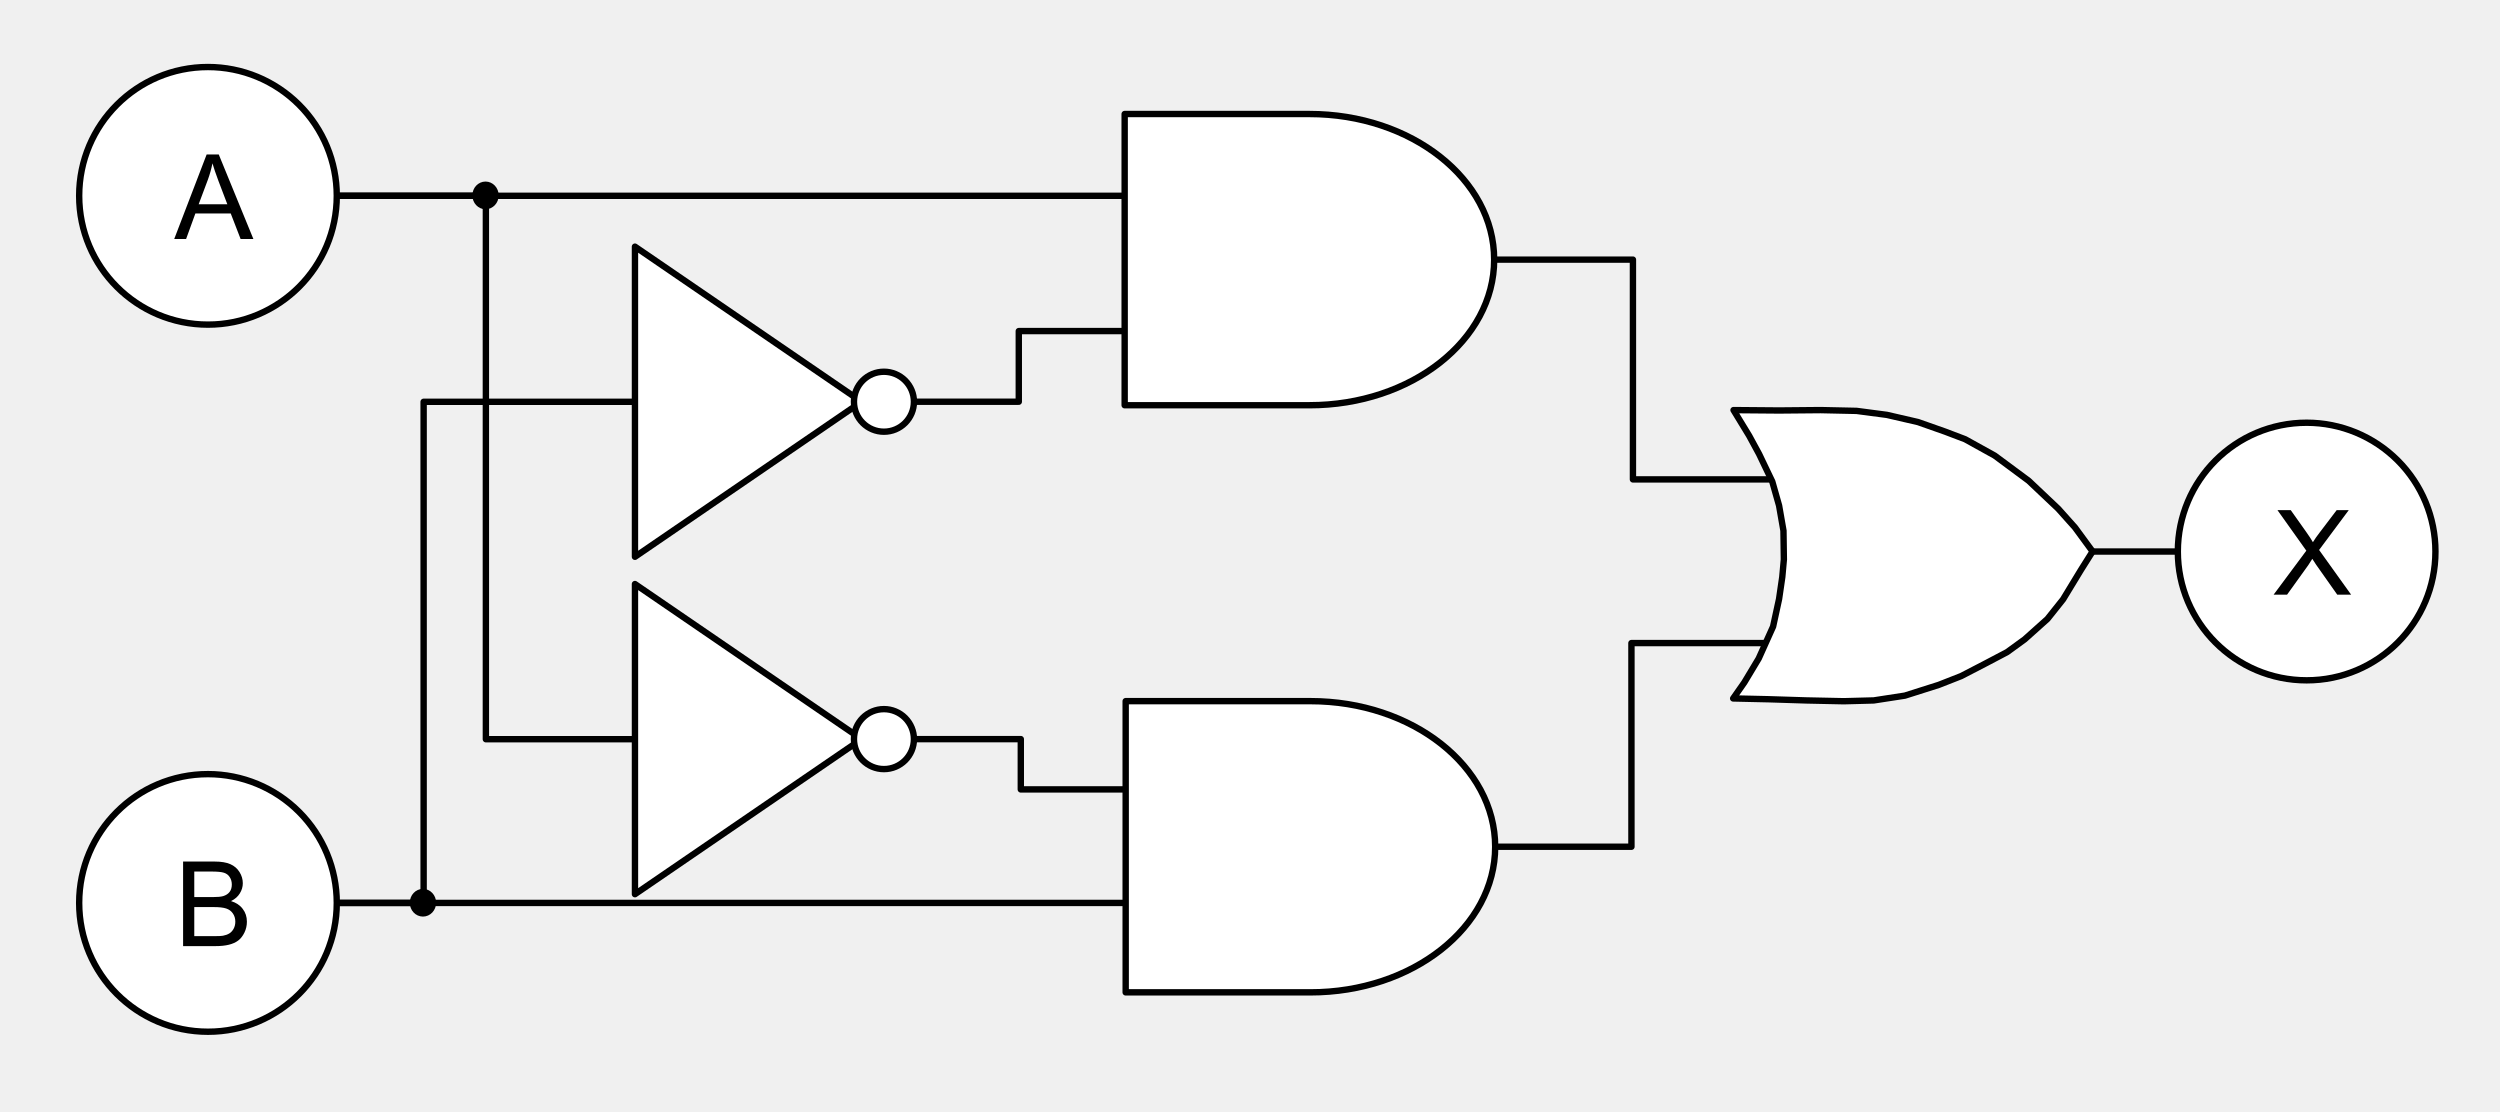
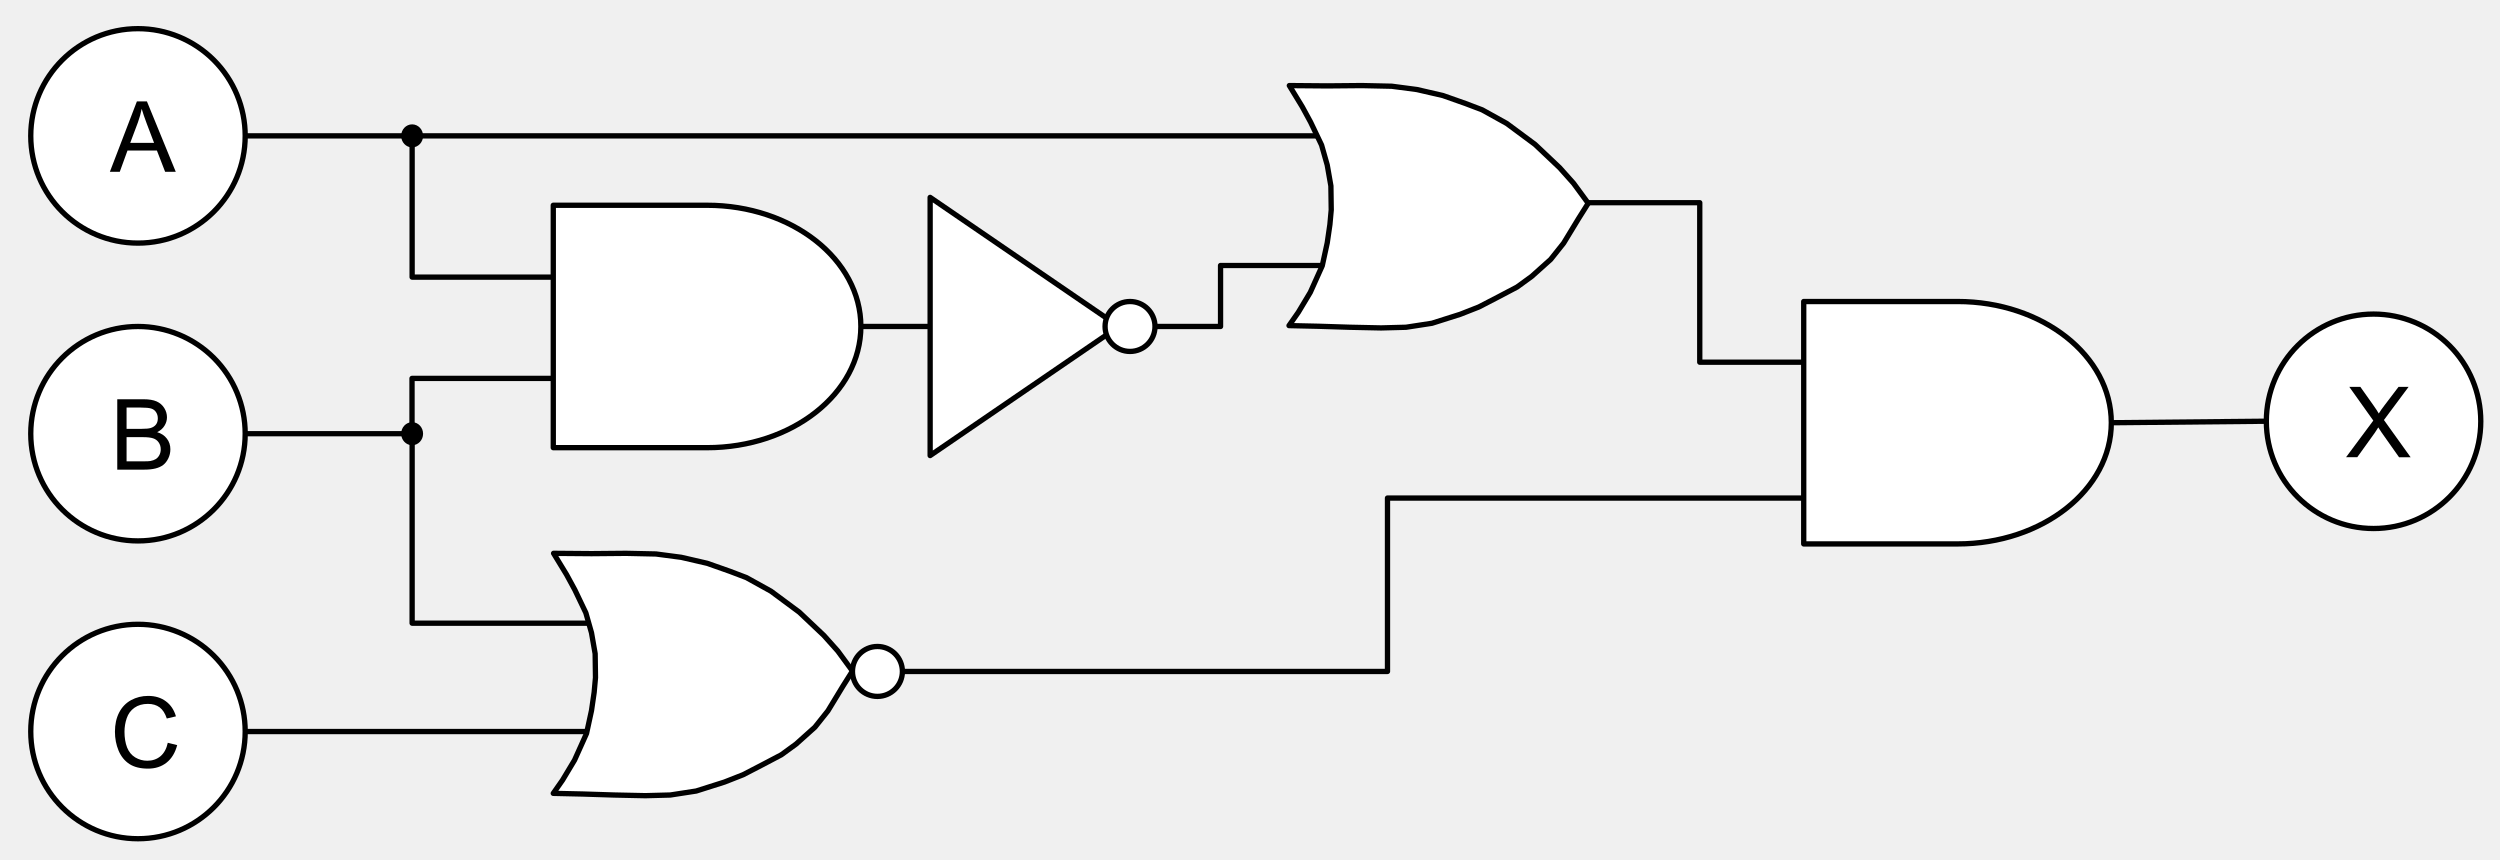
- <svg xmlns="http://www.w3.org/2000/svg" version="1.1" viewBox="0.0 0.0 391.244 173.924" fill="none" stroke="none" stroke-linecap="square" stroke-miterlimit="10">
+ <svg xmlns="http://www.w3.org/2000/svg" version="1.1" viewBox="0.0 0.0 470.0 161.614" fill="none" stroke="none" stroke-linecap="square" stroke-miterlimit="10">
  <clipPath id="p.0">
-     <path d="m0 0l391.244 0l0 173.924l-391.244 0l0 -173.924z" clip-rule="nonzero" />
+     <path d="m0 0l470.0 0l0 161.614l-470.0 0l0 -161.614z" clip-rule="nonzero" />
  </clipPath>
  <g clip-path="url(#p.0)">
-     <path fill="#000000" fill-opacity="0.0" d="m0 0l391.244 0l0 173.924l-391.244 0z" fill-rule="evenodd" />
-     <path fill="#000000" fill-opacity="0.0" d="m52.706 30.646l23.332 0l0 85.039l23.345 0" fill-rule="evenodd" />
-     <path fill="#000000" fill-opacity="0.0" d="m52.706 141.307l13.591 0l0 -78.425l33.087 0" fill-rule="evenodd" />
-     <path fill="#000000" fill-opacity="0.0" d="m143.029 62.869l16.409 0l0 -11.055l16.409 0" fill-rule="evenodd" />
-     <path id="wire-N1-A1" stroke="#000000" stroke-width="1.0" stroke-linejoin="round" stroke-linecap="butt" d="m143.029 62.869l16.409 0l0 -11.055l16.409 0" fill-rule="evenodd" />
-     <path fill="#000000" fill-opacity="0.0" d="m143.029 115.669l16.724 0l0 7.874l16.724 0" fill-rule="evenodd" />
-     <path id="wire-N2-A2" stroke="#000000" stroke-width="1.0" stroke-linejoin="round" stroke-linecap="butt" d="m143.029 115.669l16.724 0l0 7.874l16.724 0" fill-rule="evenodd" />
-     <path fill="#000000" fill-opacity="0.0" d="m233.993 132.514l21.323 0l0 -31.874l21.323 0" fill-rule="evenodd" />
-     <path id="wire-A2-O1" stroke="#000000" stroke-width="1.0" stroke-linejoin="round" stroke-linecap="butt" d="m233.993 132.514l21.323 0l0 -31.874l21.323 0" fill-rule="evenodd" />
-     <path fill="#000000" fill-opacity="0.0" d="m233.834 40.632l21.717 0l0 34.394l21.717 0" fill-rule="evenodd" />
-     <path id="wire-A1-O1" stroke="#000000" stroke-width="1.0" stroke-linejoin="round" stroke-linecap="butt" d="m233.834 40.632l21.717 0l0 34.394l21.717 0" fill-rule="evenodd" />
-     <path fill="#000000" fill-opacity="0.0" d="m52.706 30.646l123.654 0" fill-rule="evenodd" />
-     <g id="wire-A" stroke="#000000" stroke-width="1.0" stroke-linejoin="round" stroke-linecap="butt">
-       <path d="m52.706 30.646l23.332 0l0 85.039l23.345 0" fill-rule="evenodd" />
-       <path d="m52.706 30.646l123.654 0" fill-rule="evenodd" />
-     </g>
-     <path fill="#000000" fill-opacity="0.0" d="m52.706 141.307l123.654 0" fill-rule="evenodd" />
-     <g id="wire-B" stroke="#000000" stroke-width="1.0" stroke-linejoin="round" stroke-linecap="butt">
-       <path d="m52.706 141.307l13.591 0l0 -78.425l33.087 0" fill-rule="evenodd" />
-       <path d="m52.706 141.307l123.654 0" fill-rule="evenodd" />
-     </g>
-     <path fill="#000000" fill-opacity="0.0" d="m327.567 86.312l13.26 0" fill-rule="evenodd" />
-     <path id="wire-O1-X" stroke="#000000" stroke-width="1.0" stroke-linejoin="round" stroke-linecap="butt" d="m327.567 86.312l13.26 0" fill-rule="evenodd" />
-     <path fill="#000000" d="m75.984 32.25l0 0c-0.861 0 -1.559 -0.747 -1.559 -1.669l0 0c0 -0.922 0.698 -1.669 1.559 -1.669l0 0c0.861 0 1.559 0.747 1.559 1.669l0 0c0 0.922 -0.698 1.669 -1.559 1.669z" fill-rule="evenodd" />
-     <path stroke="#000000" stroke-width="1.0" stroke-linejoin="round" stroke-linecap="butt" d="m75.984 32.25l0 0c-0.861 0 -1.559 -0.747 -1.559 -1.669l0 0c0 -0.922 0.698 -1.669 1.559 -1.669l0 0c0.861 0 1.559 0.747 1.559 1.669l0 0c0 0.922 -0.698 1.669 -1.559 1.669z" fill-rule="evenodd" />
-     <path fill="#000000" d="m66.192 142.944l0 0c-0.861 0 -1.559 -0.747 -1.559 -1.669l0 0c0 -0.922 0.698 -1.669 1.559 -1.669l0 0c0.861 0 1.559 0.747 1.559 1.669l0 0c0 0.922 -0.698 1.669 -1.559 1.669z" fill-rule="evenodd" />
-     <path stroke="#000000" stroke-width="1.0" stroke-linejoin="round" stroke-linecap="butt" d="m66.192 142.944l0 0c-0.861 0 -1.559 -0.747 -1.559 -1.669l0 0c0 -0.922 0.698 -1.669 1.559 -1.669l0 0c0.861 0 1.559 0.747 1.559 1.669l0 0c0 0.922 -0.698 1.669 -1.559 1.669z" fill-rule="evenodd" />
-     <path fill="#ffffff" d="m176.007 17.844l28.913 0l0 0c15.968 0 28.913 10.202 28.913 22.787c0 12.585 -12.945 22.787 -28.913 22.787l-28.913 0z" fill-rule="evenodd" />
-     <path id="gate-A1" stroke="#000000" stroke-width="1.0" stroke-linejoin="round" stroke-linecap="butt" d="m176.007 17.844l28.913 0l0 0c15.968 0 28.913 10.202 28.913 22.787c0 12.585 -12.945 22.787 -28.913 22.787l-28.913 0z" fill-rule="evenodd" />
-     <path fill="#ffffff" d="m99.37 38.601l35.465 24.268l-35.465 24.268z" fill-rule="evenodd" />
-     <path stroke="#000000" stroke-width="1.0" stroke-linejoin="round" stroke-linecap="butt" d="m99.37 38.601l35.465 24.268l-35.465 24.268z" fill-rule="evenodd" />
-     <path fill="#ffffff" d="m133.643 62.869l0 0c0 -2.592 2.101 -4.693 4.693 -4.693l0 0c1.245 0 2.438 0.494 3.318 1.375c0.88 0.88 1.375 2.074 1.375 3.318l0 0c0 2.592 -2.101 4.693 -4.693 4.693l0 0c-2.592 0 -4.693 -2.101 -4.693 -4.693z" fill-rule="evenodd" />
-     <path stroke="#000000" stroke-width="1.0" stroke-linejoin="round" stroke-linecap="butt" d="m133.643 62.869l0 0c0 -2.592 2.101 -4.693 4.693 -4.693l0 0c1.245 0 2.438 0.494 3.318 1.375c0.88 0.88 1.375 2.074 1.375 3.318l0 0c0 2.592 -2.101 4.693 -4.693 4.693l0 0c-2.592 0 -4.693 -2.101 -4.693 -4.693z" fill-rule="evenodd" />
-     <path fill="#ffffff" d="m327.484 86.303l-2.751 -3.751l-2.625 -2.937l-4.625 -4.375l-5.312 -3.937l-4.625 -2.562l-3.126 -1.189l-4.249 -1.499l-4.877 -1.126l-4.748 -0.625l-5.625 -0.123l-6.501 0.06l-7.126 -0.06l2.438 4.0l1.562 2.874l2.063 4.312l1.063 3.751l0.688 3.937l0.063 4.499l-0.249 2.751l-0.501 3.438l-0.937 4.312l-2.249 5.0l-2.252 3.751l-1.748 2.499l5.562 0.126l5.874 0.186l5.877 0.126l4.688 -0.126l4.874 -0.751l5.312 -1.685l3.501 -1.375l3.625 -1.877l3.562 -1.874l2.751 -2.0l3.562 -3.189l2.438 -3.06l2.811 -4.625z" fill-rule="evenodd" />
-     <path id="gate-O1" stroke="#000000" stroke-width="1.0" stroke-linejoin="round" stroke-linecap="butt" d="m327.484 86.303l-2.751 -3.751l-2.625 -2.937l-4.625 -4.375l-5.312 -3.937l-4.625 -2.562l-3.126 -1.189l-4.249 -1.499l-4.877 -1.126l-4.748 -0.625l-5.625 -0.123l-6.501 0.06l-7.126 -0.06l2.438 4.0l1.562 2.874l2.063 4.312l1.063 3.751l0.688 3.937l0.063 4.499l-0.249 2.751l-0.501 3.438l-0.937 4.312l-2.249 5.0l-2.252 3.751l-1.748 2.499l5.562 0.126l5.874 0.186l5.877 0.126l4.688 -0.126l4.874 -0.751l5.312 -1.685l3.501 -1.375l3.625 -1.877l3.562 -1.874l2.751 -2.0l3.562 -3.189l2.438 -3.06l2.811 -4.625z" fill-rule="evenodd" />
-     <path fill="#ffffff" d="m99.37 91.402l35.465 24.268l-35.465 24.268z" fill-rule="evenodd" />
-     <path stroke="#000000" stroke-width="1.0" stroke-linejoin="round" stroke-linecap="butt" d="m99.37 91.402l35.465 24.268l-35.465 24.268z" fill-rule="evenodd" />
-     <path fill="#ffffff" d="m133.643 115.669l0 0c0 -2.592 2.101 -4.693 4.693 -4.693l0 0c1.245 0 2.438 0.494 3.318 1.375c0.88 0.88 1.375 2.074 1.375 3.318l0 0c0 2.592 -2.101 4.693 -4.693 4.693l0 0c-2.592 0 -4.693 -2.101 -4.693 -4.693z" fill-rule="evenodd" />
-     <path stroke="#000000" stroke-width="1.0" stroke-linejoin="round" stroke-linecap="butt" d="m133.643 115.669l0 0c0 -2.592 2.101 -4.693 4.693 -4.693l0 0c1.245 0 2.438 0.494 3.318 1.375c0.88 0.88 1.375 2.074 1.375 3.318l0 0c0 2.592 -2.101 4.693 -4.693 4.693l0 0c-2.592 0 -4.693 -2.101 -4.693 -4.693z" fill-rule="evenodd" />
-     <path fill="#ffffff" d="m176.166 109.727l28.913 0l0 0c15.968 0 28.913 10.202 28.913 22.787c0 12.585 -12.945 22.787 -28.913 22.787l-28.913 0z" fill-rule="evenodd" />
-     <path id="gate-A2" stroke="#000000" stroke-width="1.0" stroke-linejoin="round" stroke-linecap="butt" d="m176.166 109.727l28.913 0l0 0c15.968 0 28.913 10.202 28.913 22.787c0 12.585 -12.945 22.787 -28.913 22.787l-28.913 0z" fill-rule="evenodd" />
-     <path fill="#ffffff" d="m12.391 30.646l0 0c0 -11.133 9.025 -20.157 20.157 -20.157l0 0c5.346 0 10.473 2.124 14.253 5.904c3.78 3.78 5.904 8.907 5.904 14.253l0 0c0 11.133 -9.025 20.157 -20.157 20.157l0 0c-11.133 0 -20.157 -9.025 -20.157 -20.157z" fill-rule="evenodd" />
-     <path id="in-A" stroke="#000000" stroke-width="1.0" stroke-linejoin="round" stroke-linecap="butt" d="m12.391 30.646l0 0c0 -11.133 9.025 -20.157 20.157 -20.157l0 0c5.346 0 10.473 2.124 14.253 5.904c3.78 3.78 5.904 8.907 5.904 14.253l0 0c0 11.133 -9.025 20.157 -20.157 20.157l0 0c-11.133 0 -20.157 -9.025 -20.157 -20.157z" fill-rule="evenodd" />
-     <path fill="#000000" d="m27.264 37.404l5.078 -13.234l1.891 0l5.422 13.234l-2.0 0l-1.547 -4.0l-5.531 0l-1.453 4.0l-1.859 0zm3.828 -5.438l4.484 0l-1.391 -3.656q-0.625 -1.672 -0.938 -2.75q-0.25 1.281 -0.703 2.531l-1.453 3.875z" fill-rule="nonzero" />
-     <path fill="#ffffff" d="m12.391 141.307l0 0c0 -11.133 9.025 -20.157 20.157 -20.157l0 0c5.346 0 10.473 2.124 14.253 5.904c3.78 3.78 5.904 8.907 5.904 14.253l0 0c0 11.133 -9.025 20.157 -20.157 20.157l0 0c-11.133 0 -20.157 -9.025 -20.157 -20.157z" fill-rule="evenodd" />
-     <path id="in-B" stroke="#000000" stroke-width="1.0" stroke-linejoin="round" stroke-linecap="butt" d="m12.391 141.307l0 0c0 -11.133 9.025 -20.157 20.157 -20.157l0 0c5.346 0 10.473 2.124 14.253 5.904c3.78 3.78 5.904 8.907 5.904 14.253l0 0c0 11.133 -9.025 20.157 -20.157 20.157l0 0c-11.133 0 -20.157 -9.025 -20.157 -20.157z" fill-rule="evenodd" />
-     <path fill="#000000" d="m28.654 148.065l0 -13.234l4.953 0q1.516 0 2.438 0.406q0.922 0.406 1.438 1.234q0.516 0.828 0.516 1.75q0 0.844 -0.469 1.594q-0.453 0.75 -1.375 1.203q1.188 0.359 1.828 1.219q0.656 0.844 0.656 2.0q0 0.922 -0.391 1.719q-0.391 0.797 -0.969 1.234q-0.578 0.438 -1.453 0.656q-0.875 0.219 -2.125 0.219l-5.047 0zm1.75 -7.672l2.859 0q1.156 0 1.672 -0.156q0.656 -0.203 1.0 -0.656q0.344 -0.453 0.344 -1.156q0 -0.656 -0.328 -1.156q-0.312 -0.5 -0.906 -0.688q-0.578 -0.188 -2.0 -0.188l-2.641 0l0 4.0zm0 6.109l3.297 0q0.844 0 1.188 -0.062q0.594 -0.109 1.0 -0.359q0.406 -0.25 0.672 -0.734q0.266 -0.484 0.266 -1.109q0 -0.75 -0.391 -1.297q-0.375 -0.547 -1.047 -0.766q-0.672 -0.219 -1.922 -0.219l-3.063 0l0 4.547z" fill-rule="nonzero" />
-     <path fill="#ffffff" d="m340.826 86.312l0 0c0 -11.133 9.025 -20.157 20.157 -20.157l0 0c5.346 0 10.473 2.124 14.254 5.904c3.78 3.78 5.904 8.907 5.904 14.253l0 0c0 11.133 -9.025 20.157 -20.158 20.157l0 0c-11.133 0 -20.157 -9.025 -20.157 -20.157z" fill-rule="evenodd" />
-     <path id="out-X" stroke="#000000" stroke-width="1.0" stroke-linejoin="round" stroke-linecap="butt" d="m340.826 86.312l0 0c0 -11.133 9.025 -20.157 20.157 -20.157l0 0c5.346 0 10.473 2.124 14.254 5.904c3.78 3.78 5.904 8.907 5.904 14.253l0 0c0 11.133 -9.025 20.157 -20.158 20.157l0 0c-11.133 0 -20.157 -9.025 -20.157 -20.157z" fill-rule="evenodd" />
-     <path fill="#000000" d="m355.809 93.07l5.125 -6.891l-4.516 -6.344l2.078 0l2.406 3.391q0.75 1.062 1.062 1.625q0.438 -0.719 1.047 -1.5l2.672 -3.516l1.891 0l-4.641 6.234l5.016 7.0l-2.172 0l-3.328 -4.719q-0.281 -0.406 -0.578 -0.891q-0.453 0.719 -0.641 1.0l-3.312 4.609l-2.109 0z" fill-rule="nonzero" />
+     <path fill="#000000" fill-opacity="0.0" d="m0 0l470.0 0l0 161.614l-470.0 0z" fill-rule="evenodd" />
+     <path fill="#000000" fill-opacity="0.0" d="m396.927 79.472l29.134 -0.283" fill-rule="evenodd" />
+     <path id="wire-A2-X" stroke="#000000" stroke-width="1.0" stroke-linejoin="round" stroke-linecap="butt" d="m396.927 79.472l29.134 -0.283" fill-rule="evenodd" />
+     <path fill="#000000" fill-opacity="0.0" d="m161.843 61.377l13.008 0" fill-rule="evenodd" />
+     <path id="wire-A1-N1" stroke="#000000" stroke-width="1.0" stroke-linejoin="round" stroke-linecap="butt" d="m161.843 61.377l13.008 0" fill-rule="evenodd" />
+     <path fill="#000000" fill-opacity="0.0" d="m46.097 25.545l209.291 0" fill-rule="evenodd" />
+     <path id="wire-A-O2" stroke="#000000" stroke-width="1.0" stroke-linejoin="round" stroke-linecap="butt" d="m46.097 25.545l209.291 0" fill-rule="evenodd" />
+     <path fill="#000000" fill-opacity="0.0" d="m77.48 27.216l0 24.882l34.52 0" fill-rule="evenodd" />
+     <path id="wire-A-A1" stroke="#000000" stroke-width="1.0" stroke-linejoin="round" stroke-linecap="butt" d="m77.48 27.216l0 24.882l34.52 0" fill-rule="evenodd" />
+     <path fill="#000000" fill-opacity="0.0" d="m46.096 81.535l31.363 0l0 -10.394l34.023 0" fill-rule="evenodd" />
+     <path id="wire-B-A1" stroke="#000000" stroke-width="1.0" stroke-linejoin="round" stroke-linecap="butt" d="m46.096 81.535l31.363 0l0 -10.394l34.023 0" fill-rule="evenodd" />
+     <path fill="#000000" fill-opacity="0.0" d="m77.48 83.205l0 33.953l40.315 0" fill-rule="evenodd" />
+     <path id="wire-B-O1" stroke="#000000" stroke-width="1.0" stroke-linejoin="round" stroke-linecap="butt" d="m77.48 83.205l0 33.953l40.315 0" fill-rule="evenodd" />
+     <path fill="#000000" fill-opacity="0.0" d="m46.097 137.524l74.898 0" fill-rule="evenodd" />
+     <path id="wire-C-O1" stroke="#000000" stroke-width="1.0" stroke-linejoin="round" stroke-linecap="butt" d="m46.097 137.524l74.898 0" fill-rule="evenodd" />
+     <path fill="#000000" fill-opacity="0.0" d="m217.139 61.378l12.323 0l0 -11.465l25.566 0" fill-rule="evenodd" />
+     <path id="wire-N1-O2" stroke="#000000" stroke-width="1.0" stroke-linejoin="round" stroke-linecap="butt" d="m217.139 61.378l12.323 0l0 -11.465l25.566 0" fill-rule="evenodd" />
+     <path fill="#000000" fill-opacity="0.0" d="m290.782 38.108l28.772 0l0 29.984l28.772 0" fill-rule="evenodd" />
+     <path id="wire-O2-A2" stroke="#000000" stroke-width="1.0" stroke-linejoin="round" stroke-linecap="butt" d="m290.782 38.108l28.772 0l0 29.984l28.772 0" fill-rule="evenodd" />
+     <path fill="#000000" fill-opacity="0.0" d="m169.651 126.231l91.197 0l0 -32.598l91.197 0" fill-rule="evenodd" />
+     <path id="wire-O1-A2" stroke="#000000" stroke-width="1.0" stroke-linejoin="round" stroke-linecap="butt" d="m169.651 126.231l91.197 0l0 -32.598l91.197 0" fill-rule="evenodd" />
+     <path fill="#000000" d="m77.48 27.216l0 0c-0.861 0 -1.559 -0.747 -1.559 -1.669l0 0c0 -0.922 0.698 -1.669 1.559 -1.669l0 0c0.861 0 1.559 0.747 1.559 1.669l0 0c0 0.922 -0.698 1.669 -1.559 1.669z" fill-rule="evenodd" />
+     <path stroke="#000000" stroke-width="1.0" stroke-linejoin="round" stroke-linecap="butt" d="m77.48 27.216l0 0c-0.861 0 -1.559 -0.747 -1.559 -1.669l0 0c0 -0.922 0.698 -1.669 1.559 -1.669l0 0c0.861 0 1.559 0.747 1.559 1.669l0 0c0 0.922 -0.698 1.669 -1.559 1.669z" fill-rule="evenodd" />
+     <path fill="#000000" d="m77.48 83.205l0 0c-0.861 0 -1.559 -0.747 -1.559 -1.669l0 0c0 -0.922 0.698 -1.669 1.559 -1.669l0 0c0.861 0 1.559 0.747 1.559 1.669l0 0c0 0.922 -0.698 1.669 -1.559 1.669z" fill-rule="evenodd" />
+     <path stroke="#000000" stroke-width="1.0" stroke-linejoin="round" stroke-linecap="butt" d="m77.48 83.205l0 0c-0.861 0 -1.559 -0.747 -1.559 -1.669l0 0c0 -0.922 0.698 -1.669 1.559 -1.669l0 0c0.861 0 1.559 0.747 1.559 1.669l0 0c0 0.922 -0.698 1.669 -1.559 1.669z" fill-rule="evenodd" />
+     <path fill="#ffffff" d="m339.1 56.684l28.913 0l0 0c15.968 0 28.913 10.202 28.913 22.787c0 12.585 -12.945 22.787 -28.913 22.787l-28.913 0z" fill-rule="evenodd" />
+     <path stroke="#000000" stroke-width="1.0" stroke-linejoin="round" stroke-linecap="butt" d="m339.1 56.684l28.913 0l0 0c15.968 0 28.913 10.202 28.913 22.787c0 12.585 -12.945 22.787 -28.913 22.787l-28.913 0z" fill-rule="evenodd" />
+     <path fill="#ffffff" d="m160.265 126.15l-2.751 -3.751l-2.625 -2.937l-4.625 -4.375l-5.312 -3.937l-4.625 -2.562l-3.126 -1.189l-4.249 -1.499l-4.877 -1.126l-4.748 -0.625l-5.625 -0.123l-6.501 0.06l-7.126 -0.06l2.438 4.0l1.562 2.874l2.063 4.312l1.063 3.751l0.688 3.937l0.063 4.499l-0.249 2.751l-0.501 3.438l-0.937 4.312l-2.249 5.0l-2.252 3.751l-1.748 2.499l5.562 0.126l5.874 0.186l5.877 0.126l4.688 -0.126l4.874 -0.751l5.312 -1.685l3.501 -1.375l3.625 -1.877l3.562 -1.874l2.751 -2.0l3.562 -3.189l2.438 -3.06l2.811 -4.625z" fill-rule="evenodd" />
+     <path stroke="#000000" stroke-width="1.0" stroke-linejoin="round" stroke-linecap="butt" d="m160.265 126.15l-2.751 -3.751l-2.625 -2.937l-4.625 -4.375l-5.312 -3.937l-4.625 -2.562l-3.126 -1.189l-4.249 -1.499l-4.877 -1.126l-4.748 -0.625l-5.625 -0.123l-6.501 0.06l-7.126 -0.06l2.438 4.0l1.562 2.874l2.063 4.312l1.063 3.751l0.688 3.937l0.063 4.499l-0.249 2.751l-0.501 3.438l-0.937 4.312l-2.249 5.0l-2.252 3.751l-1.748 2.499l5.562 0.126l5.874 0.186l5.877 0.126l4.688 -0.126l4.874 -0.751l5.312 -1.685l3.501 -1.375l3.625 -1.877l3.562 -1.874l2.751 -2.0l3.562 -3.189l2.438 -3.06l2.811 -4.625z" fill-rule="evenodd" />
+     <path fill="#ffffff" d="m174.866 37.11l35.465 24.268l-35.465 24.268z" fill-rule="evenodd" />
+     <path stroke="#000000" stroke-width="1.0" stroke-linejoin="round" stroke-linecap="butt" d="m174.866 37.11l35.465 24.268l-35.465 24.268z" fill-rule="evenodd" />
+     <path fill="#ffffff" d="m298.584 38.212l-2.751 -3.751l-2.625 -2.937l-4.625 -4.375l-5.312 -3.937l-4.625 -2.562l-3.126 -1.189l-4.249 -1.499l-4.877 -1.126l-4.748 -0.625l-5.625 -0.123l-6.501 0.06l-7.126 -0.06l2.438 4.0l1.562 2.874l2.063 4.312l1.063 3.751l0.688 3.937l0.063 4.499l-0.249 2.751l-0.501 3.438l-0.937 4.312l-2.249 5.0l-2.252 3.751l-1.748 2.499l5.562 0.126l5.874 0.186l5.877 0.126l4.688 -0.126l4.874 -0.751l5.312 -1.685l3.501 -1.375l3.625 -1.877l3.562 -1.874l2.751 -2.0l3.562 -3.189l2.438 -3.06l2.811 -4.625z" fill-rule="evenodd" />
+     <path stroke="#000000" stroke-width="1.0" stroke-linejoin="round" stroke-linecap="butt" d="m298.584 38.212l-2.751 -3.751l-2.625 -2.937l-4.625 -4.375l-5.312 -3.937l-4.625 -2.562l-3.126 -1.189l-4.249 -1.499l-4.877 -1.126l-4.748 -0.625l-5.625 -0.123l-6.501 0.06l-7.126 -0.06l2.438 4.0l1.562 2.874l2.063 4.312l1.063 3.751l0.688 3.937l0.063 4.499l-0.249 2.751l-0.501 3.438l-0.937 4.312l-2.249 5.0l-2.252 3.751l-1.748 2.499l5.562 0.126l5.874 0.186l5.877 0.126l4.688 -0.126l4.874 -0.751l5.312 -1.685l3.501 -1.375l3.625 -1.877l3.562 -1.874l2.751 -2.0l3.562 -3.189l2.438 -3.06l2.811 -4.625z" fill-rule="evenodd" />
+     <path fill="#ffffff" d="m104.016 38.59l28.913 0l0 0c15.968 0 28.913 10.202 28.913 22.787c0 12.585 -12.945 22.787 -28.913 22.787l-28.913 0z" fill-rule="evenodd" />
+     <path stroke="#000000" stroke-width="1.0" stroke-linejoin="round" stroke-linecap="butt" d="m104.016 38.59l28.913 0l0 0c15.968 0 28.913 10.202 28.913 22.787c0 12.585 -12.945 22.787 -28.913 22.787l-28.913 0z" fill-rule="evenodd" />
+     <path fill="#ffffff" d="m160.265 126.231l0 0c0 -2.592 2.101 -4.693 4.693 -4.693l0 0c1.245 0 2.438 0.494 3.318 1.375c0.88 0.88 1.375 2.074 1.375 3.318l0 0c0 2.592 -2.101 4.693 -4.693 4.693l0 0c-2.592 0 -4.693 -2.101 -4.693 -4.693z" fill-rule="evenodd" />
+     <path stroke="#000000" stroke-width="1.0" stroke-linejoin="round" stroke-linecap="butt" d="m160.265 126.231l0 0c0 -2.592 2.101 -4.693 4.693 -4.693l0 0c1.245 0 2.438 0.494 3.318 1.375c0.88 0.88 1.375 2.074 1.375 3.318l0 0c0 2.592 -2.101 4.693 -4.693 4.693l0 0c-2.592 0 -4.693 -2.101 -4.693 -4.693z" fill-rule="evenodd" />
+     <path fill="#ffffff" d="m207.753 61.378l0 0c0 -2.592 2.101 -4.693 4.693 -4.693l0 0c1.245 0 2.438 0.494 3.318 1.375c0.88 0.88 1.375 2.074 1.375 3.318l0 0c0 2.592 -2.101 4.693 -4.693 4.693l0 0c-2.592 0 -4.693 -2.101 -4.693 -4.693z" fill-rule="evenodd" />
+     <path stroke="#000000" stroke-width="1.0" stroke-linejoin="round" stroke-linecap="butt" d="m207.753 61.378l0 0c0 -2.592 2.101 -4.693 4.693 -4.693l0 0c1.245 0 2.438 0.494 3.318 1.375c0.88 0.88 1.375 2.074 1.375 3.318l0 0c0 2.592 -2.101 4.693 -4.693 4.693l0 0c-2.592 0 -4.693 -2.101 -4.693 -4.693z" fill-rule="evenodd" />
+     <path fill="#ffffff" d="m426.072 79.203l0 0c0 -11.133 9.025 -20.157 20.157 -20.157l0 0c5.346 0 10.473 2.124 14.253 5.904c3.78 3.78 5.904 8.907 5.904 14.253l0 0c0 11.133 -9.025 20.157 -20.157 20.157l0 0c-11.133 0 -20.157 -9.025 -20.157 -20.157z" fill-rule="evenodd" />
+     <path id="out-X" stroke="#000000" stroke-width="1.0" stroke-linejoin="round" stroke-linecap="butt" d="m426.072 79.203l0 0c0 -11.133 9.025 -20.157 20.157 -20.157l0 0c5.346 0 10.473 2.124 14.253 5.904c3.78 3.78 5.904 8.907 5.904 14.253l0 0c0 11.133 -9.025 20.157 -20.157 20.157l0 0c-11.133 0 -20.157 -9.025 -20.157 -20.157z" fill-rule="evenodd" />
+     <path fill="#000000" d="m441.054 85.961l5.125 -6.891l-4.516 -6.344l2.078 0l2.406 3.391q0.75 1.062 1.062 1.625q0.438 -0.719 1.047 -1.5l2.672 -3.516l1.891 0l-4.641 6.234l5.016 7.0l-2.172 0l-3.328 -4.719q-0.281 -0.406 -0.578 -0.891q-0.453 0.719 -0.641 1.0l-3.312 4.609l-2.109 0z" fill-rule="nonzero" />
+     <path fill="#ffffff" d="m5.782 25.545l0 0c0 -11.133 9.025 -20.157 20.157 -20.157l0 0c5.346 0 10.473 2.124 14.253 5.904c3.78 3.78 5.904 8.907 5.904 14.253l0 0c0 11.133 -9.025 20.157 -20.157 20.157l0 0c-11.133 0 -20.157 -9.025 -20.157 -20.157z" fill-rule="evenodd" />
+     <path id="in-A" stroke="#000000" stroke-width="1.0" stroke-linejoin="round" stroke-linecap="butt" d="m5.782 25.545l0 0c0 -11.133 9.025 -20.157 20.157 -20.157l0 0c5.346 0 10.473 2.124 14.253 5.904c3.78 3.78 5.904 8.907 5.904 14.253l0 0c0 11.133 -9.025 20.157 -20.157 20.157l0 0c-11.133 0 -20.157 -9.025 -20.157 -20.157z" fill-rule="evenodd" />
+     <path fill="#000000" d="m20.655 32.303l5.078 -13.234l1.891 0l5.422 13.234l-2.0 0l-1.547 -4.0l-5.531 0l-1.453 4.0l-1.859 0zm3.828 -5.438l4.484 0l-1.391 -3.656q-0.625 -1.672 -0.938 -2.75q-0.25 1.281 -0.703 2.531l-1.453 3.875z" fill-rule="nonzero" />
+     <path fill="#ffffff" d="m5.781 81.535l0 0c0 -11.133 9.025 -20.157 20.157 -20.157l0 0c5.346 0 10.473 2.124 14.253 5.904c3.78 3.78 5.904 8.907 5.904 14.253l0 0c0 11.133 -9.025 20.157 -20.157 20.157l0 0c-11.133 0 -20.157 -9.025 -20.157 -20.157z" fill-rule="evenodd" />
+     <path id="in-B" stroke="#000000" stroke-width="1.0" stroke-linejoin="round" stroke-linecap="butt" d="m5.781 81.535l0 0c0 -11.133 9.025 -20.157 20.157 -20.157l0 0c5.346 0 10.473 2.124 14.253 5.904c3.78 3.78 5.904 8.907 5.904 14.253l0 0c0 11.133 -9.025 20.157 -20.157 20.157l0 0c-11.133 0 -20.157 -9.025 -20.157 -20.157z" fill-rule="evenodd" />
+     <path fill="#000000" d="m22.045 88.293l0 -13.234l4.953 0q1.516 0 2.438 0.406q0.922 0.406 1.438 1.234q0.516 0.828 0.516 1.75q0 0.844 -0.469 1.594q-0.453 0.75 -1.375 1.203q1.188 0.359 1.828 1.219q0.656 0.844 0.656 2.0q0 0.922 -0.391 1.719q-0.391 0.797 -0.969 1.234q-0.578 0.438 -1.453 0.656q-0.875 0.219 -2.125 0.219l-5.047 0zm1.75 -7.672l2.859 0q1.156 0 1.672 -0.156q0.656 -0.203 1.0 -0.656q0.344 -0.453 0.344 -1.156q0 -0.656 -0.328 -1.156q-0.312 -0.5 -0.906 -0.688q-0.578 -0.188 -2.0 -0.188l-2.641 0l0 4.0zm0 6.109l3.297 0q0.844 0 1.188 -0.062q0.594 -0.109 1.0 -0.359q0.406 -0.25 0.672 -0.734q0.266 -0.484 0.266 -1.109q0 -0.75 -0.391 -1.297q-0.375 -0.547 -1.047 -0.766q-0.672 -0.219 -1.922 -0.219l-3.062 0l0 4.547z" fill-rule="nonzero" />
+     <path fill="#ffffff" d="m5.782 137.524l0 0c0 -11.133 9.025 -20.157 20.157 -20.157l0 0c5.346 0 10.473 2.124 14.253 5.904c3.78 3.78 5.904 8.907 5.904 14.253l0 0c0 11.133 -9.025 20.157 -20.157 20.157l0 0c-11.133 0 -20.157 -9.025 -20.157 -20.157z" fill-rule="evenodd" />
+     <path id="in-C" stroke="#000000" stroke-width="1.0" stroke-linejoin="round" stroke-linecap="butt" d="m5.782 137.524l0 0c0 -11.133 9.025 -20.157 20.157 -20.157l0 0c5.346 0 10.473 2.124 14.253 5.904c3.78 3.78 5.904 8.907 5.904 14.253l0 0c0 11.133 -9.025 20.157 -20.157 20.157l0 0c-11.133 0 -20.157 -9.025 -20.157 -20.157z" fill-rule="evenodd" />
+     <path fill="#000000" d="m31.545 139.642l1.766 0.438q-0.562 2.156 -2 3.297q-1.422 1.125 -3.484 1.125q-2.141 0 -3.484 -0.859q-1.344 -0.875 -2.047 -2.516q-0.688 -1.656 -0.688 -3.562q0 -2.062 0.781 -3.594q0.797 -1.547 2.25 -2.344q1.469 -0.797 3.219 -0.797q1.984 0 3.328 1.016q1.359 1.0 1.891 2.828l-1.719 0.406q-0.469 -1.438 -1.344 -2.094q-0.875 -0.656 -2.203 -0.656q-1.516 0 -2.547 0.734q-1.016 0.719 -1.438 1.953q-0.422 1.234 -0.422 2.547q0 1.688 0.484 2.953q0.5 1.25 1.531 1.875q1.047 0.625 2.266 0.625q1.469 0 2.484 -0.844q1.016 -0.859 1.375 -2.531z" fill-rule="nonzero" />
  </g>
</svg>
